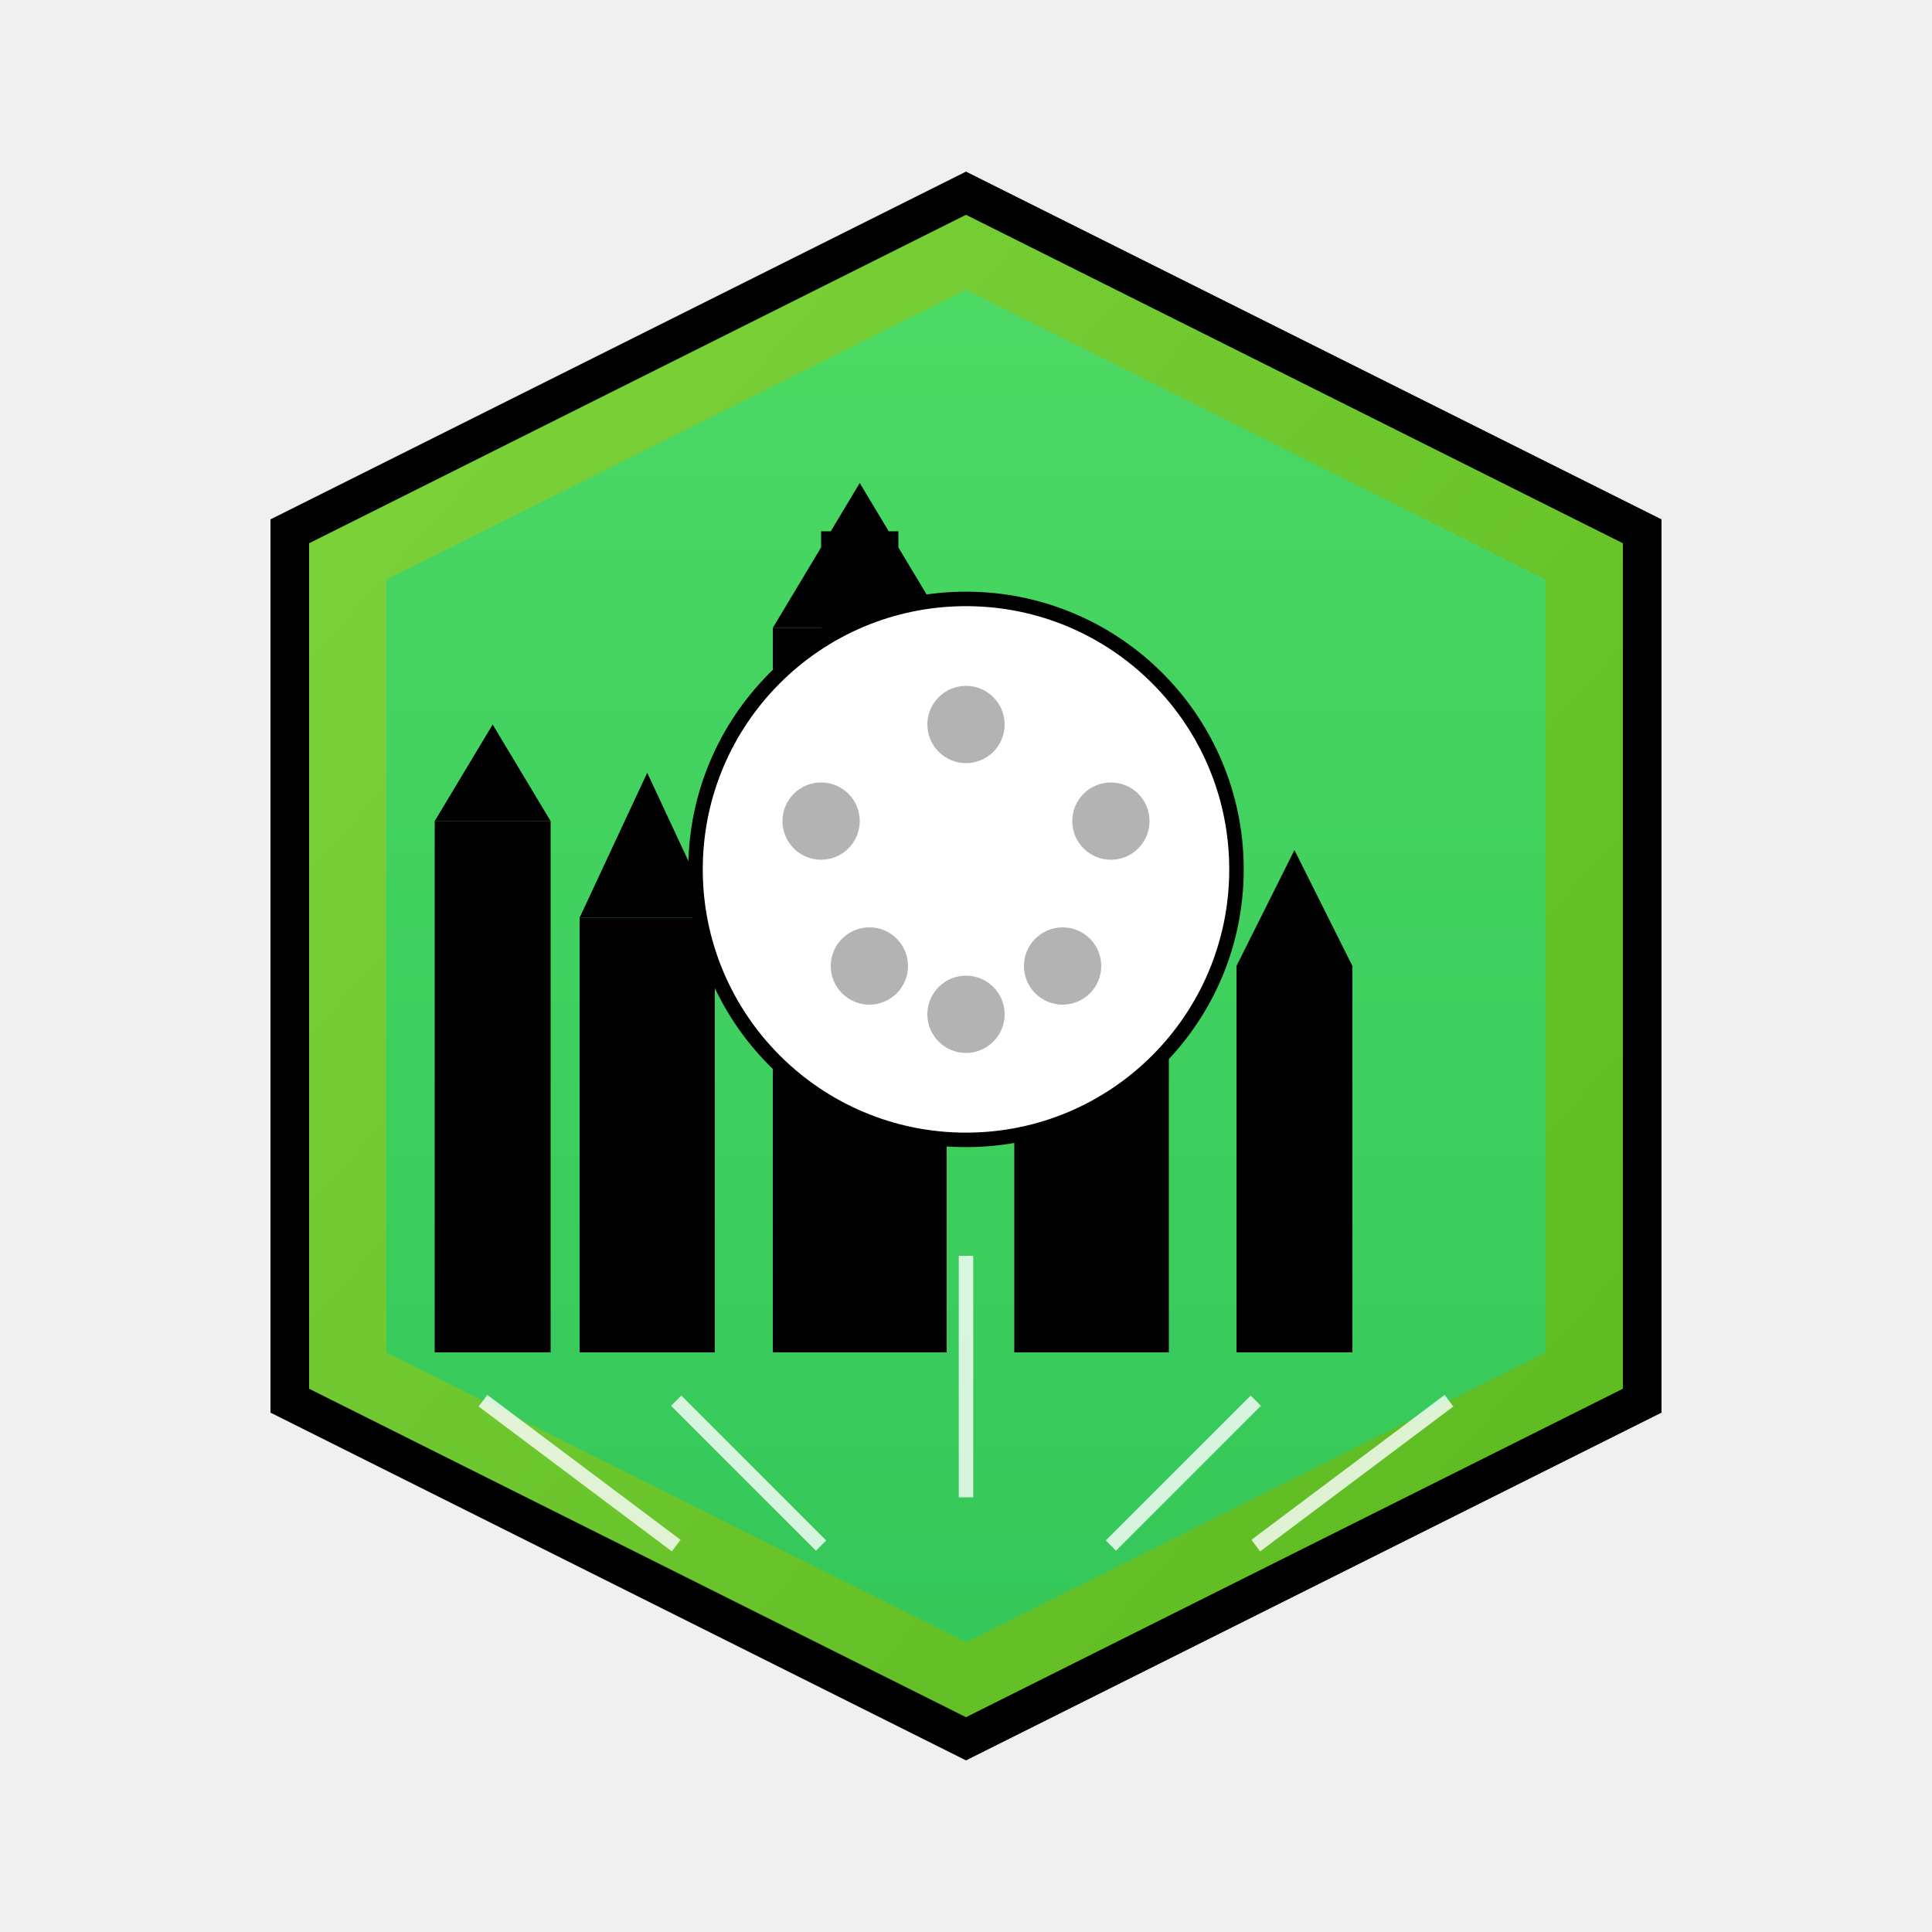
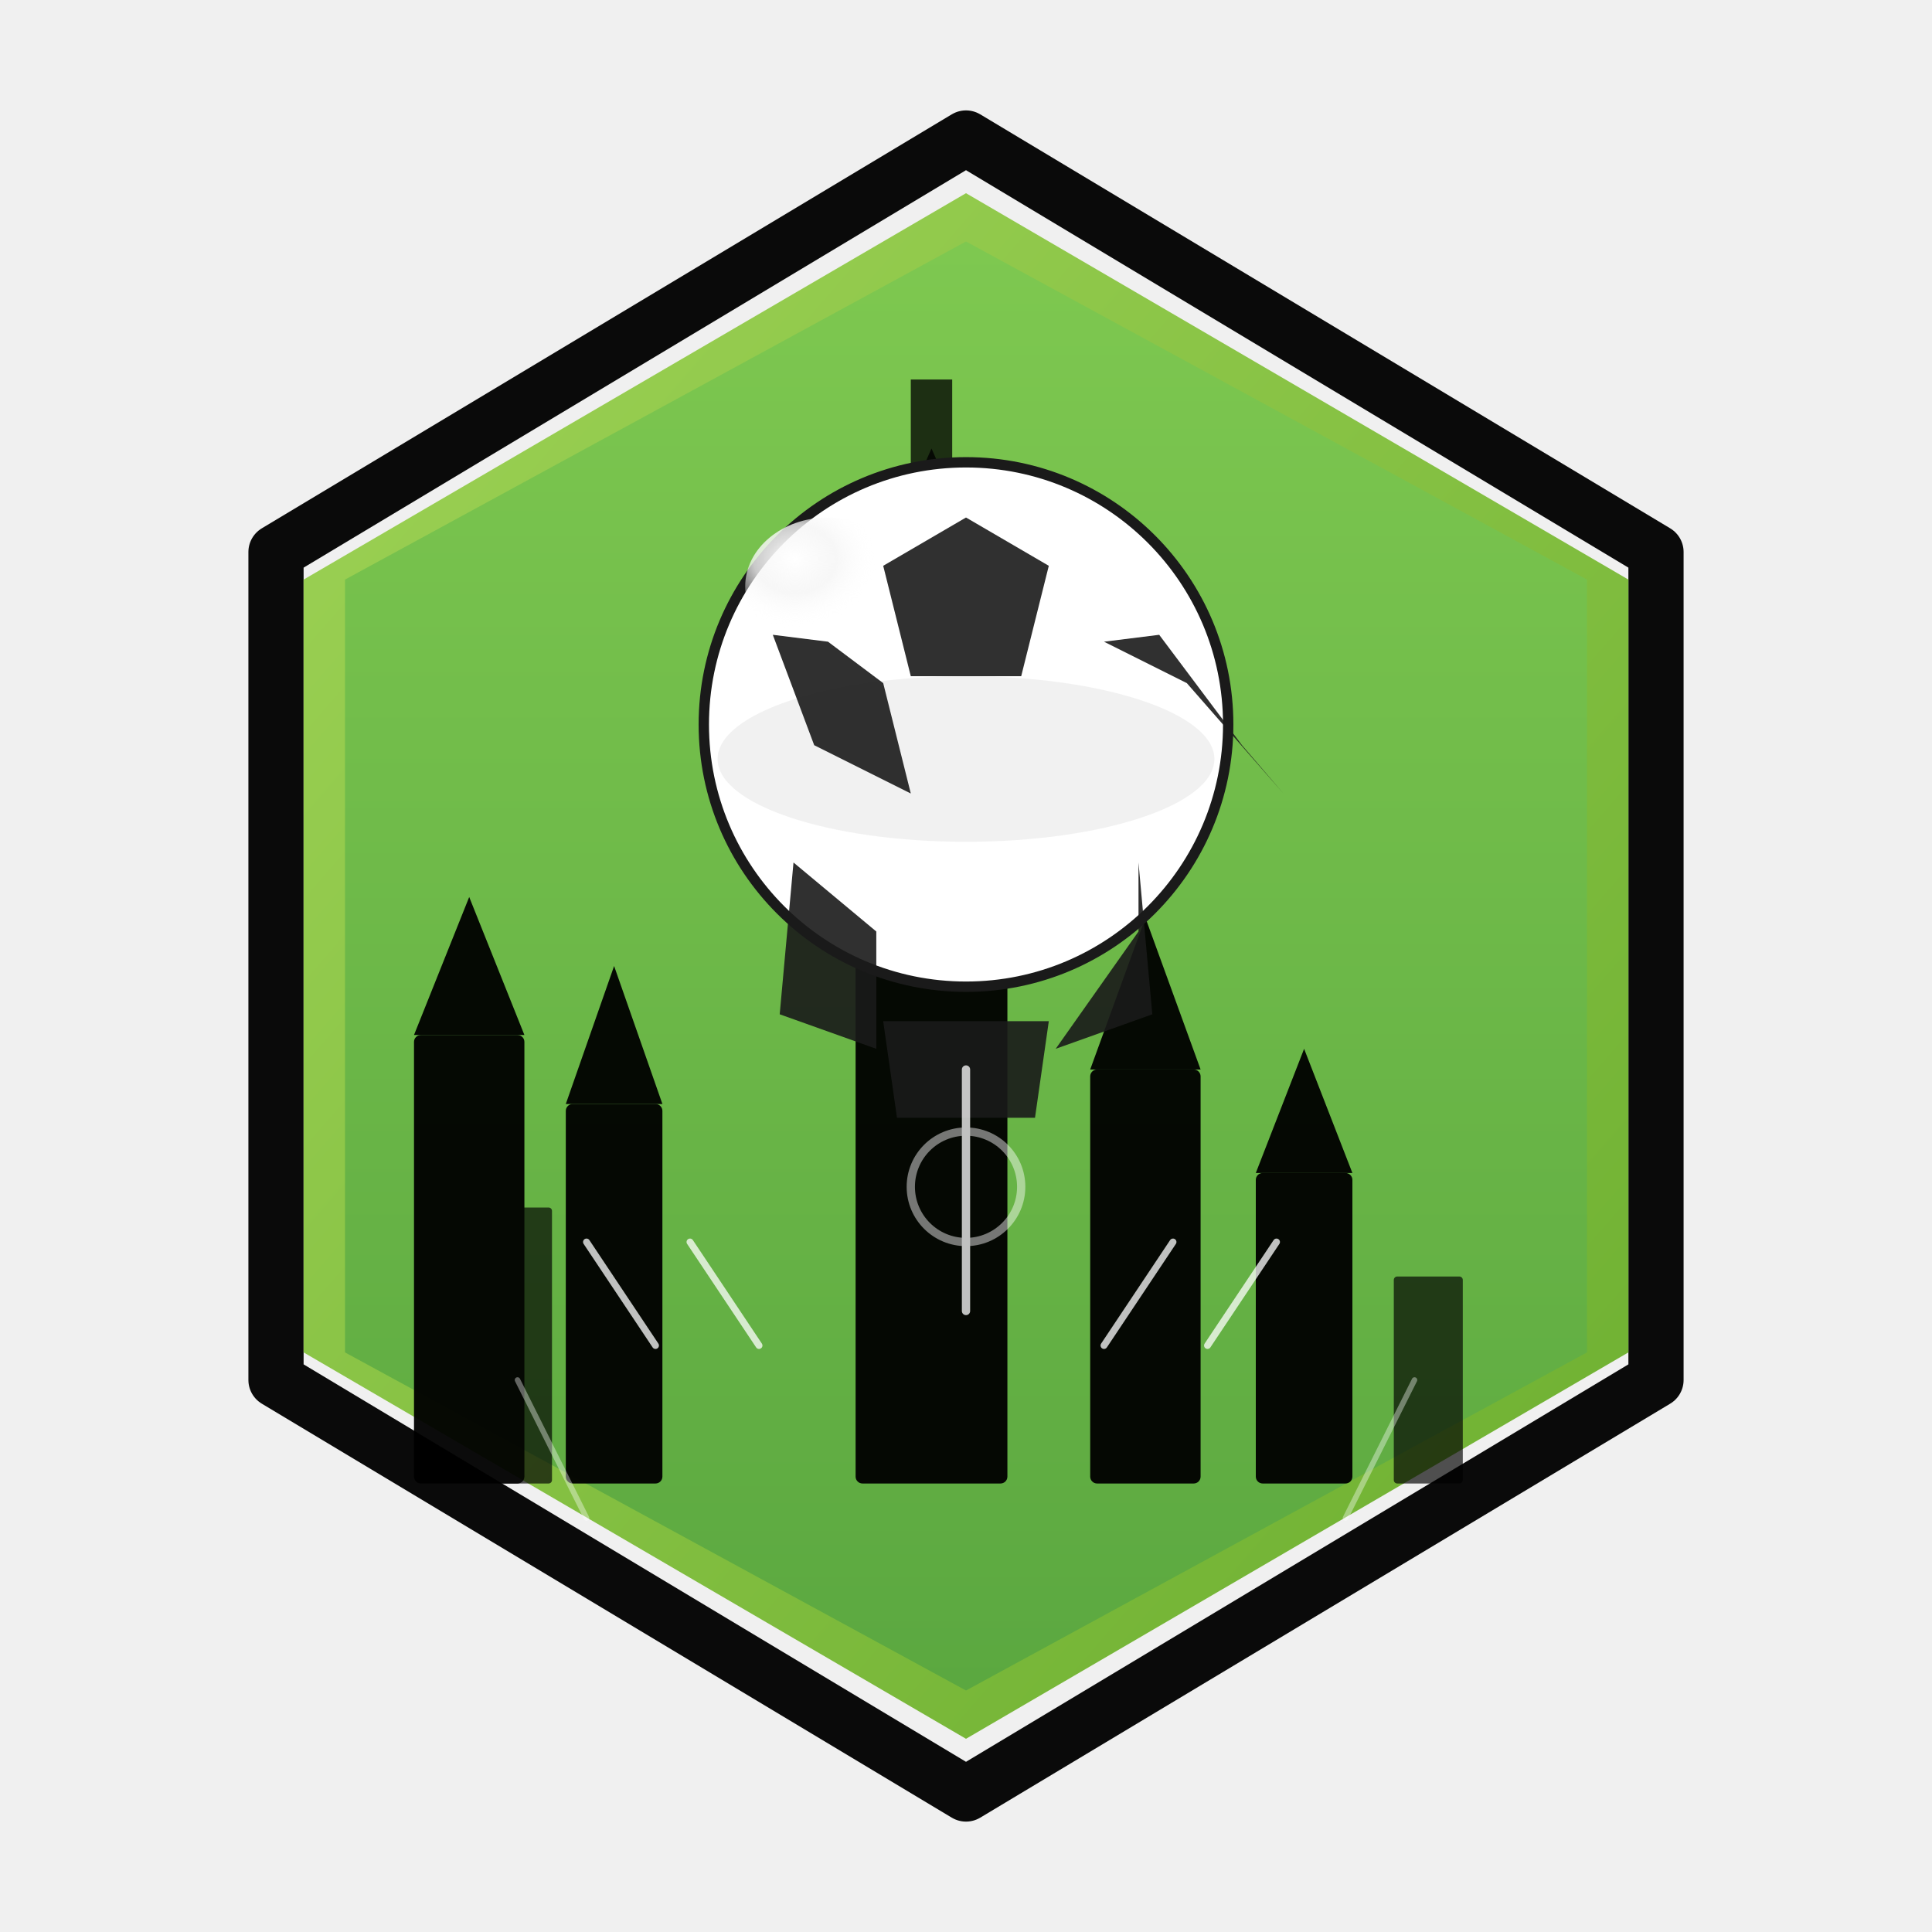
- <svg xmlns="http://www.w3.org/2000/svg" viewBox="0 0 200 200">
+ <svg xmlns="http://www.w3.org/2000/svg" viewBox="0 0 280 280">
  <defs>
-     <linearGradient id="hexGrad" x1="0%" y1="0%" x2="100%" y2="100%">
-       <stop offset="0%" style="stop-color:#7fd43d;stop-opacity:1" />
-       <stop offset="100%" style="stop-color:#5ab81e;stop-opacity:1" />
+     <linearGradient id="hexBg" x1="0%" y1="0%" x2="100%" y2="100%">
+       <stop offset="0%" style="stop-color:#9FD356;stop-opacity:1" />
+       <stop offset="100%" style="stop-color:#6BAE2F;stop-opacity:1" />
    </linearGradient>
    <linearGradient id="skyGrad" x1="0%" y1="0%" x2="0%" y2="100%">
-       <stop offset="0%" style="stop-color:#4cd964;stop-opacity:1" />
-       <stop offset="100%" style="stop-color:#34c759;stop-opacity:1" />
+       <stop offset="0%" style="stop-color:#7EC850;stop-opacity:1" />
+       <stop offset="100%" style="stop-color:#5BA840;stop-opacity:1" />
    </linearGradient>
+     <radialGradient id="ballShine" cx="30%" cy="30%">
+       <stop offset="0%" style="stop-color:#ffffff;stop-opacity:1" />
+       <stop offset="50%" style="stop-color:#f5f5f5;stop-opacity:0.8" />
+       <stop offset="100%" style="stop-color:#ffffff;stop-opacity:0" />
+     </radialGradient>
+     <filter id="shadow" x="-50%" y="-50%" width="200%" height="200%">
+       <feDropShadow dx="2" dy="2" stdDeviation="3" flood-opacity="0.3" />
+     </filter>
  </defs>
-   <polygon points="100,20 170,55 170,145 100,180 30,145 30,55" fill="url(#hexGrad)" stroke="#000" stroke-width="4" />
-   <polygon points="100,30 160,60 160,140 100,170 40,140 40,60" fill="url(#skyGrad)" />
-   <g fill="#000">
-     <rect x="45" y="85" width="12" height="55" />
-     <polygon points="45,85 51,75 57,85" />
-     <rect x="60" y="95" width="14" height="45" />
-     <polygon points="60,95 67,80 74,95" />
-     <rect x="80" y="65" width="18" height="75" />
-     <polygon points="80,65 89,50 98,65" />
-     <rect x="85" y="55" width="8" height="15" />
-     <rect x="105" y="90" width="16" height="50" />
-     <polygon points="105,90 113,75 121,90" />
-     <rect x="128" y="100" width="12" height="40" />
-     <polygon points="128,100 134,88 140,100" />
+   <polygon points="140,20 240,80 240,200 140,260 40,200 40,80" fill="none" stroke="#0a0a0a" stroke-width="8" stroke-linejoin="round" />
+   <polygon points="140,28 236,84 236,196 140,252 44,196 44,84" fill="url(#hexBg)" />
+   <polygon points="140,35 230,84 230,196 140,245 50,196 50,84" fill="url(#skyGrad)" />
+   <g fill="#000000" opacity="0.95">
+     <rect x="60" y="150" width="16" height="65" rx="1" />
+     <polygon points="60,150 68,130 76,150" fill="#000" />
+     <rect x="82" y="160" width="14" height="55" rx="1" />
+     <polygon points="82,160 89,140 96,160" fill="#000" />
+     <rect x="124" y="90" width="22" height="125" rx="1" />
+     <polygon points="124,90 135,65 146,90" fill="#000" />
+     <rect x="132" y="55" width="6" height="40" fill="#000" opacity="0.8" />
+     <rect x="158" y="155" width="16" height="60" rx="1" />
+     <polygon points="158,155 166,133 174,155" fill="#000" />
+     <rect x="182" y="170" width="14" height="45" rx="1" />
+     <polygon points="182,170 189,152 196,170" fill="#000" />
+     <rect x="72" y="175" width="8" height="40" rx="0.5" opacity="0.7" />
+     <rect x="202" y="185" width="10" height="30" rx="0.5" opacity="0.7" />
  </g>
-   <circle cx="100" cy="90" r="28" fill="#fff" stroke="#000" stroke-width="1.5" />
-   <g fill="#000" opacity="0.3">
-     <circle cx="100" cy="75" r="4" />
-     <circle cx="115" cy="85" r="4" />
-     <circle cx="110" cy="100" r="4" />
-     <circle cx="90" cy="100" r="4" />
-     <circle cx="85" cy="85" r="4" />
-     <circle cx="100" cy="105" r="4" />
+   <circle cx="140" cy="105" r="38" fill="#ffffff" stroke="#1a1a1a" stroke-width="1.5" />
+   <ellipse cx="140" cy="110" rx="36" ry="12" fill="#e8e8e8" opacity="0.6" />
+   <g fill="#1a1a1a" opacity="0.9">
+     <polygon points="140,75 152,82 148,98 132,98 128,82" />
+     <polygon points="112,92 118,108 132,115 128,99 120,93" />
+     <polygon points="168,92 160,93 172,99 186,115 180,108" />
+     <polygon points="115,125 127,135 127,152 113,147" />
+     <polygon points="165,125 167,147 153,152 165,135" />
+     <polygon points="128,148 152,148 150,162 130,162" />
  </g>
-   <g stroke="#fff" stroke-width="1.5" opacity="0.8">
-     <line x1="100" y1="130" x2="100" y2="155" />
-     <line x1="50" y1="145" x2="70" y2="160" />
-     <line x1="70" y1="145" x2="85" y2="160" />
-     <line x1="130" y1="145" x2="115" y2="160" />
-     <line x1="150" y1="145" x2="130" y2="160" />
+   <ellipse cx="120" cy="85" rx="12" ry="10" fill="url(#ballShine)" />
+   <g stroke="#ffffff" stroke-width="1.2" opacity="0.75" fill="none" stroke-linecap="round">
+     <line x1="140" y1="155" x2="140" y2="190" />
+     <circle cx="140" cy="172" r="8" opacity="0.6" />
+     <path d="M 85 180 L 95 195" stroke-width="1" />
+     <path d="M 100 180 L 110 195" stroke-width="1" />
+     <path d="M 185 180 L 175 195" stroke-width="1" />
+     <path d="M 170 180 L 160 195" stroke-width="1" />
+     <path d="M 75 200 L 85 220" stroke-width="0.8" opacity="0.5" />
+     <path d="M 205 200 L 195 220" stroke-width="0.8" opacity="0.5" />
  </g>
</svg>
